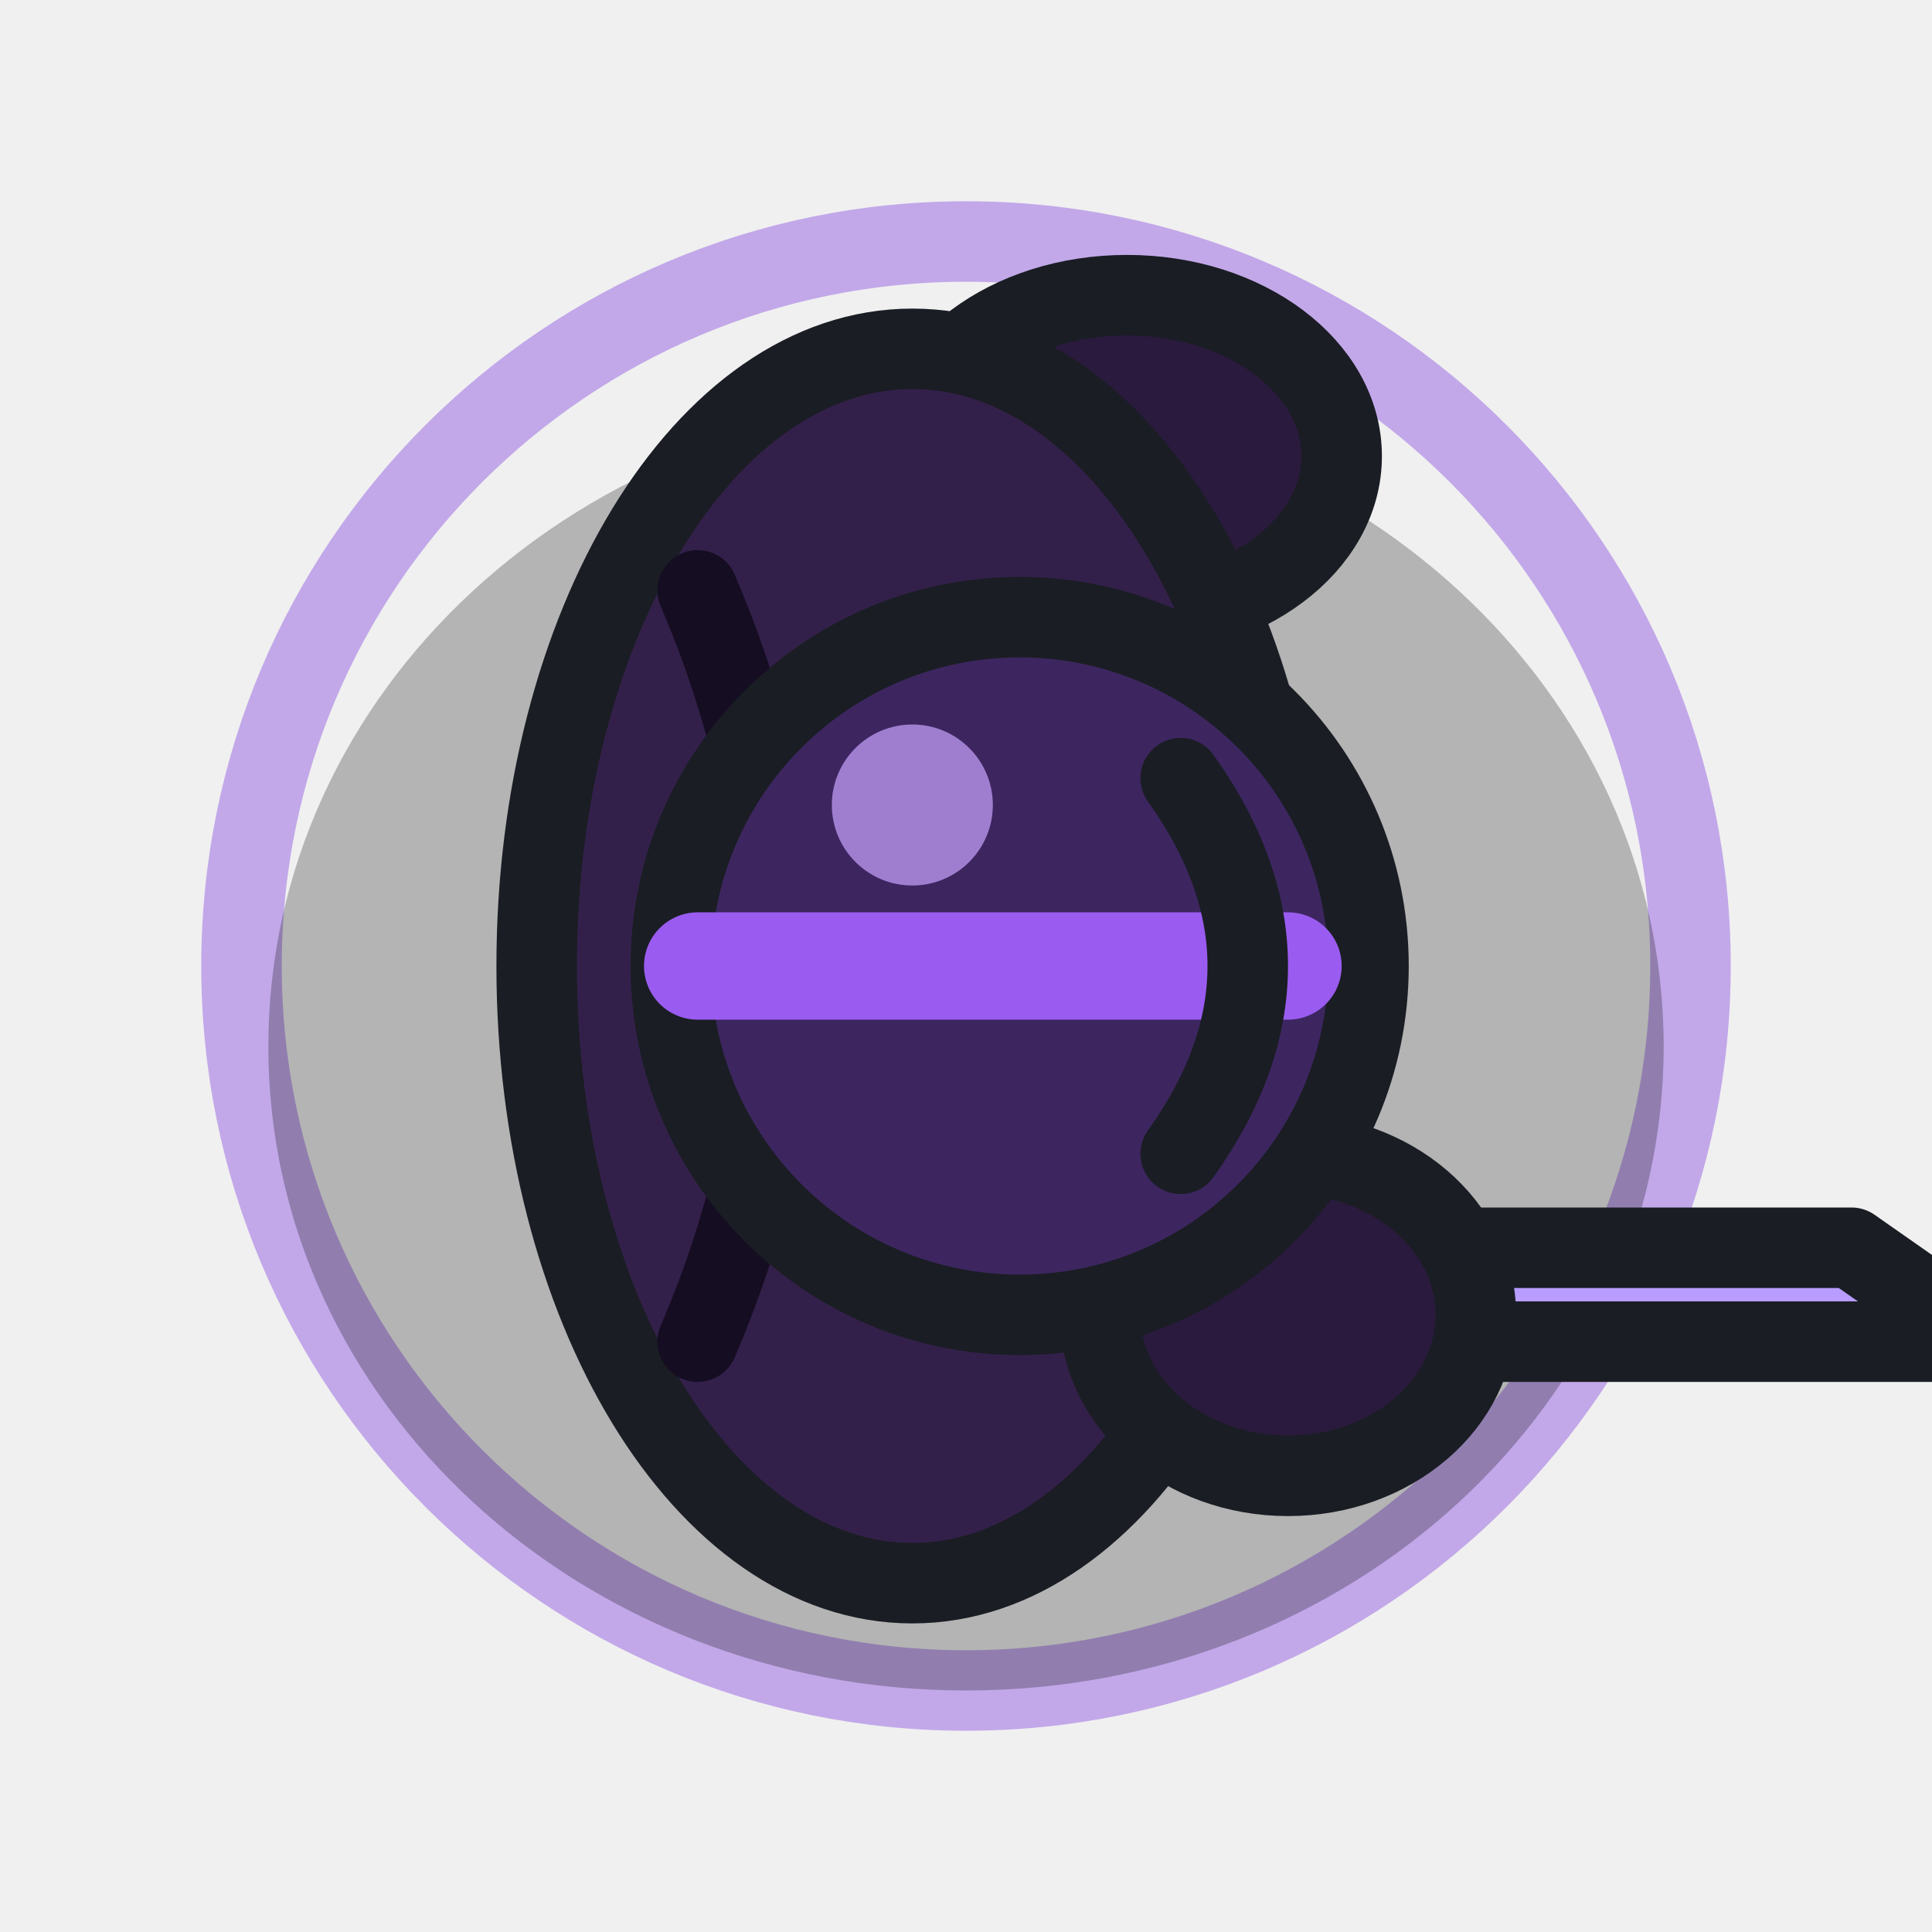
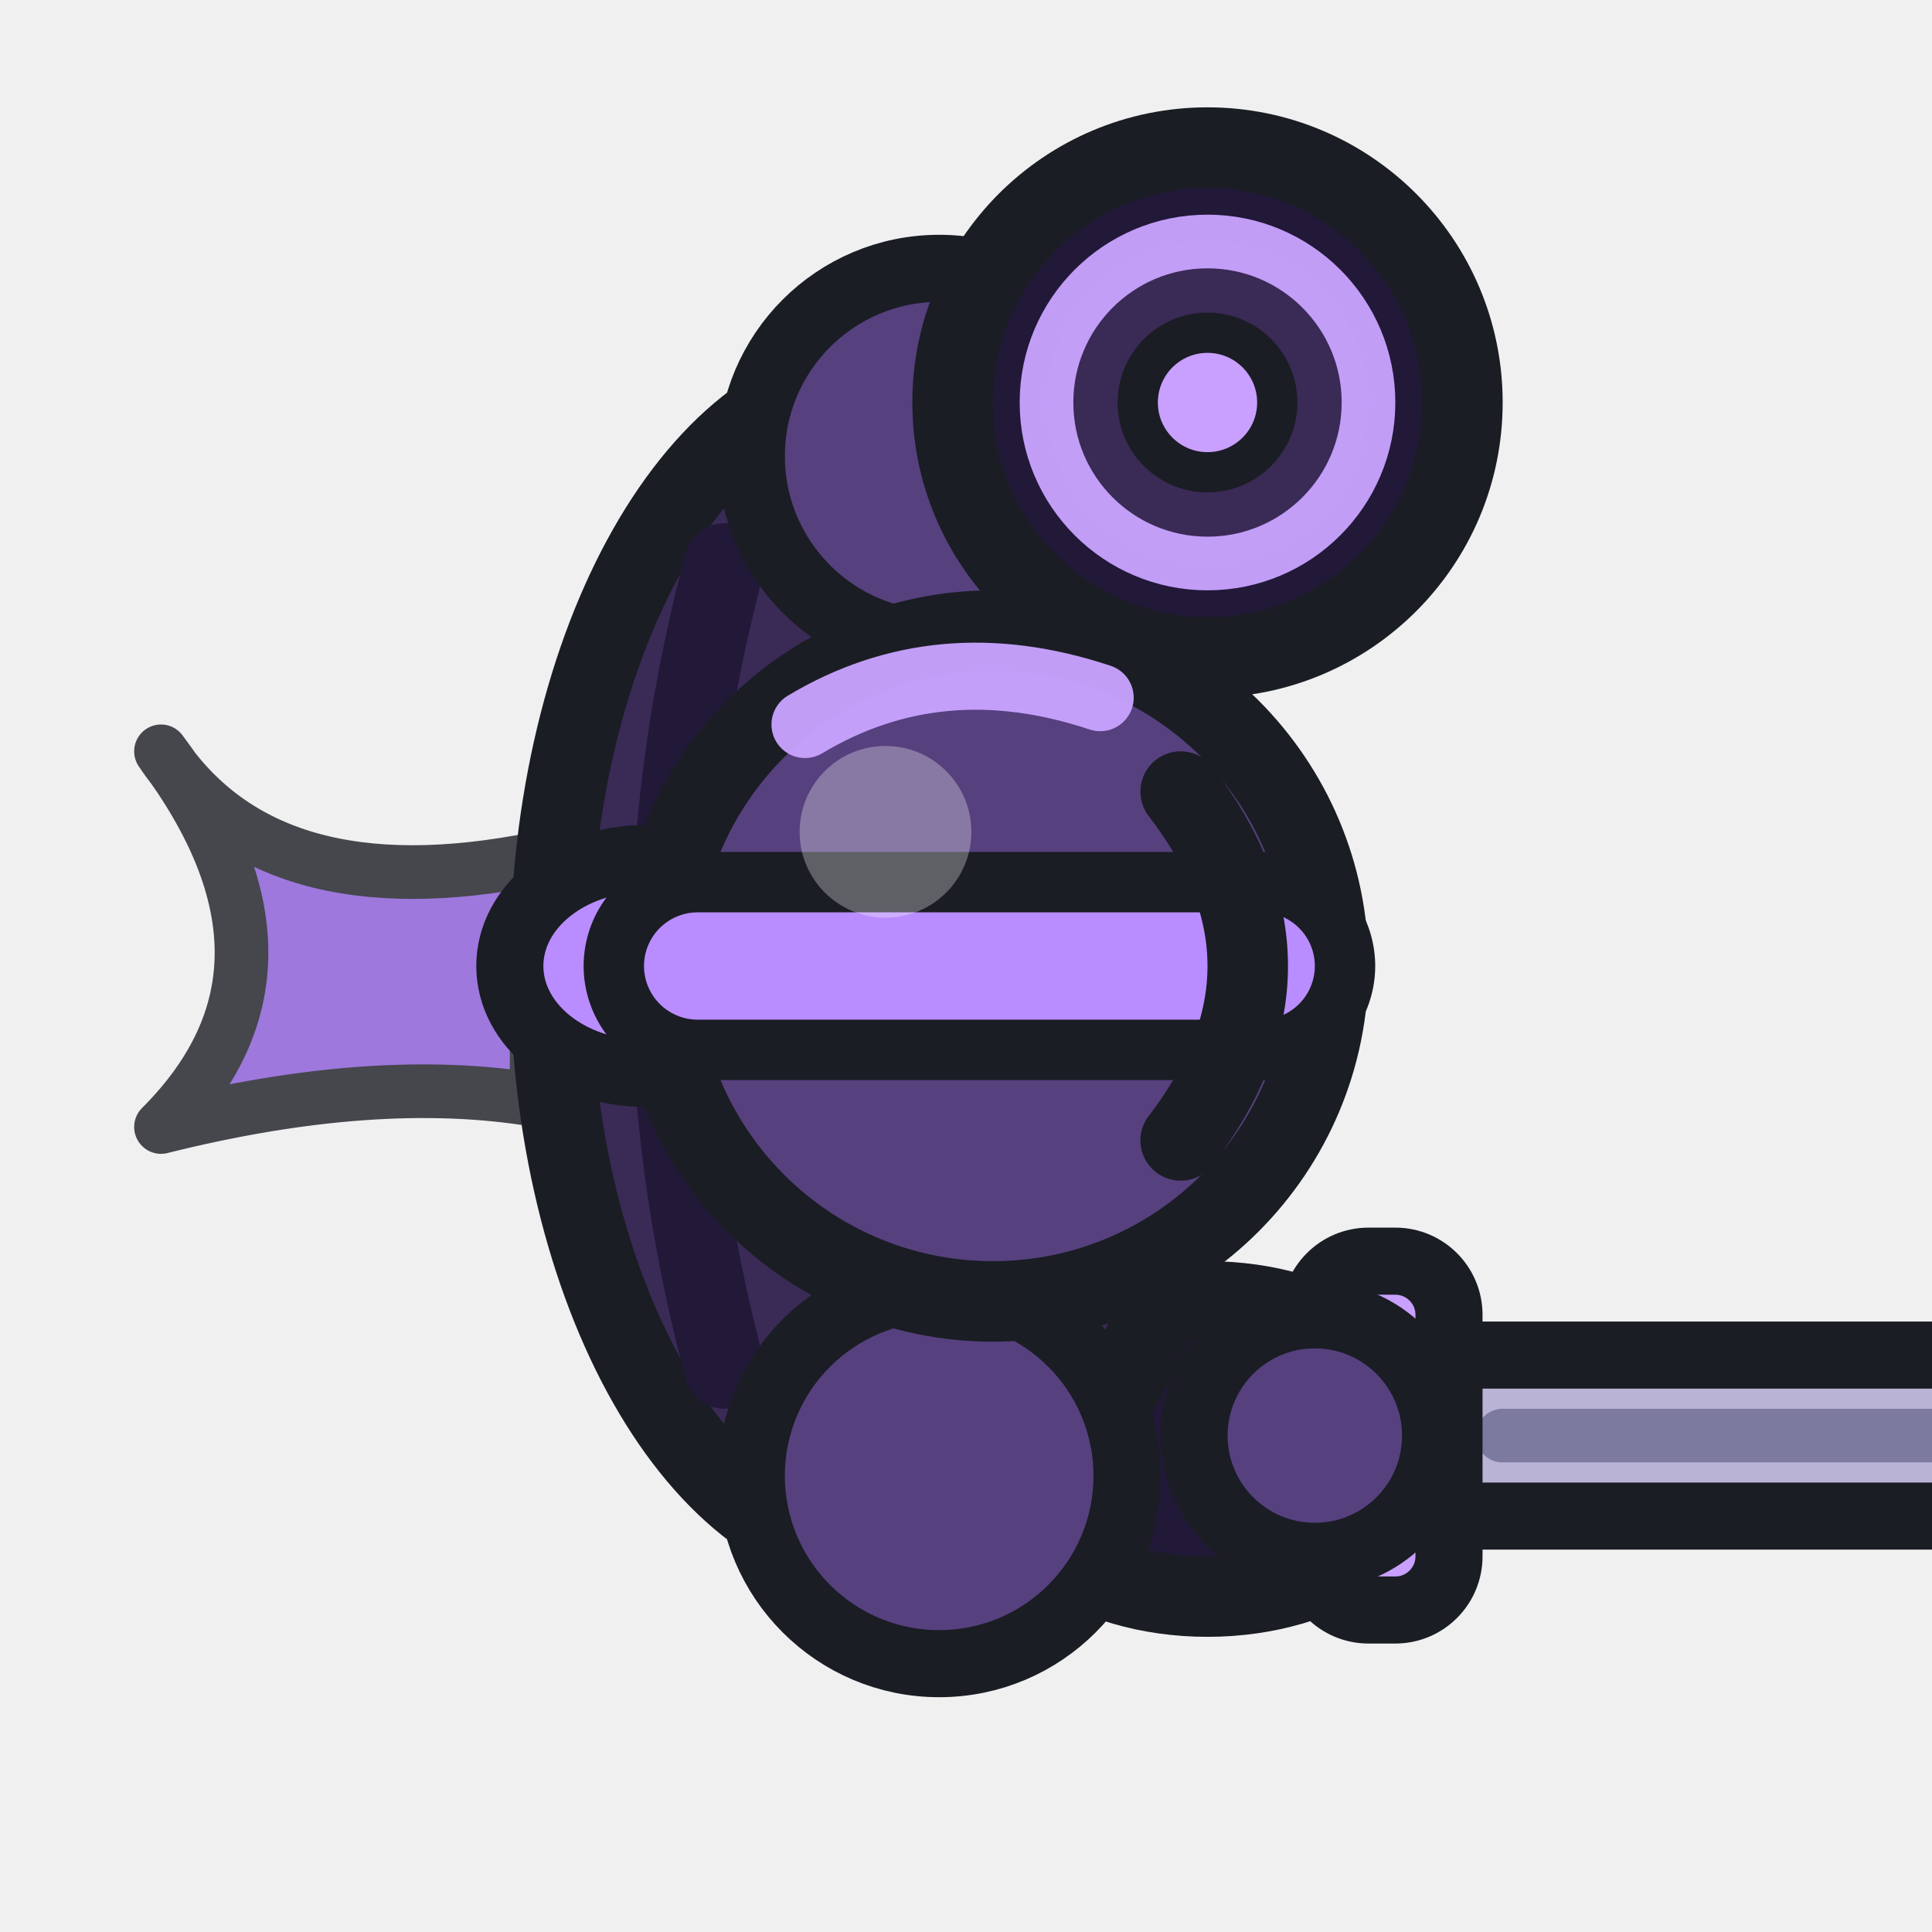
<svg xmlns="http://www.w3.org/2000/svg" width="72" height="72" viewBox="0 0 72 72">
  <g transform="translate(36 36)">
-     <circle cx="0" cy="0" r="27" fill="none" stroke="#8a4fe0" stroke-width="3" opacity="0.45" />
-     <ellipse cx="0" cy="3" rx="26" ry="24" fill="#000000" opacity="0.25" />
-     <ellipse cx="6" cy="-19" rx="8" ry="6" fill="#2a1a3d" stroke="#1a1d24" stroke-width="3" />
-     <ellipse cx="-2" cy="0" rx="14" ry="23" fill="#33204a" stroke="#1a1d24" stroke-width="3" />
-     <path d="M -10 -14 Q -4 0 -10 14" fill="none" stroke="#150d22" stroke-width="3" stroke-linecap="round" />
-     <path d="M 14 14 L 38 14 L 33 10.5 L 14 10.5 Z" fill="#b89cff" stroke="#1a1d24" stroke-width="3" stroke-linejoin="round" />
-     <rect x="8" y="8" width="7" height="9" rx="2" fill="#150d22" stroke="#1a1d24" stroke-width="3" />
-     <ellipse cx="12" cy="13" rx="7" ry="6" fill="#2a1a3d" stroke="#1a1d24" stroke-width="3" />
-     <circle cx="2" cy="0" r="13" fill="#3d2660" stroke="#1a1d24" stroke-width="3" />
-     <path d="M -10 0 L 12 0" stroke="#9a5cf0" stroke-width="4" stroke-linecap="round" />
-     <path d="M 8 -7 Q 13 0 8 7" fill="none" stroke="#1a1d24" stroke-width="3" stroke-linecap="round" />
-     <circle cx="-2" cy="-6" r="3" fill="#c9a4ff" opacity="0.7" />
+     <path d="M -16 -4 Q -26 -2 -30 -8 Q -24 0 -30 6 Q -22 4 -16 5 Z" fill="#8a5ad8" opacity="0.8" stroke="#1a1d24" stroke-width="2" stroke-linejoin="round" stroke-linecap="round" />
+     <ellipse cx="9" cy="18" rx="8" ry="5.5" fill="#221838" stroke="#1a1d24" stroke-width="3" stroke-linejoin="round" stroke-linecap="round" />
+     <path d="M 17 14.5 L 38 14.5 L 45 17.5 L 38 20.5 L 17 20.5 Z" fill="#b9b4d6" stroke="#1a1d24" stroke-width="2.5" stroke-linejoin="round" stroke-linecap="round" />
+     <path d="M 20 17.5 L 39 17.5" stroke="#7d7aa0" stroke-width="2" stroke-linecap="round" />
+     <rect x="13" y="11" width="5" height="13" rx="2" fill="#c9a0ff" stroke="#1a1d24" stroke-width="2.5" stroke-linejoin="round" stroke-linecap="round" />
+     <circle cx="13" cy="17.5" r="4.5" fill="#56407e" stroke="#1a1d24" stroke-width="2.5" stroke-linejoin="round" stroke-linecap="round" />
+     <ellipse cx="3" cy="-18" rx="8" ry="5.5" fill="#221838" stroke="#1a1d24" stroke-width="3" stroke-linejoin="round" stroke-linecap="round" />
+     <ellipse cx="-3" cy="0" rx="12.5" ry="22" fill="#3a2a56" stroke="#1a1d24" stroke-width="3" stroke-linejoin="round" stroke-linecap="round" />
+     <path d="M -9 -15 Q -13 0 -9 15" fill="none" stroke="#221838" stroke-width="3" stroke-linecap="round" />
+     <circle cx="-1" cy="-19" r="7" fill="#56407e" stroke="#1a1d24" stroke-width="2.5" stroke-linejoin="round" stroke-linecap="round" />
+     <circle cx="-1" cy="19" r="7" fill="#56407e" stroke="#1a1d24" stroke-width="2.5" stroke-linejoin="round" stroke-linecap="round" />
+     <circle cx="9" cy="-21" r="9.5" fill="#221838" stroke="#1a1d24" stroke-width="3" stroke-linejoin="round" stroke-linecap="round" />
+     <circle cx="9" cy="-21" r="6" fill="#3a2a56" stroke="#c9a4ff" stroke-width="2" stroke-opacity="0.95" />
+     <circle cx="9" cy="-21" r="2.6" fill="#c9a0ff" stroke="#1a1d24" stroke-width="1.5" stroke-linejoin="round" stroke-linecap="round" />
+     <ellipse cx="-12" cy="0" rx="5" ry="4" fill="#b98cff" stroke="#1a1d24" stroke-width="2.5" stroke-linejoin="round" stroke-linecap="round" />
+     <circle cx="1" cy="0" r="12.5" fill="#56407e" stroke="#1a1d24" stroke-width="3" stroke-linejoin="round" stroke-linecap="round" />
+     <path d="M -10 0 L 11 0" stroke="#1a1d24" stroke-width="8.5" stroke-linecap="round" />
+     <path d="M -10 0 L 11 0" stroke="#b98cff" stroke-width="4" stroke-linecap="round" />
+     <path d="M 8 -6.5 Q 13 0 8 6.5" fill="none" stroke="#1a1d24" stroke-width="3" stroke-linecap="round" />
+     <path d="M -6 -9 Q -1 -12 5 -10" fill="none" stroke="#c9a4ff" stroke-width="2.5" stroke-linecap="round" opacity="0.95" />
+     <circle cx="-3" cy="-5" r="3.2" fill="#ffffff" opacity="0.3" />
  </g>
</svg>
